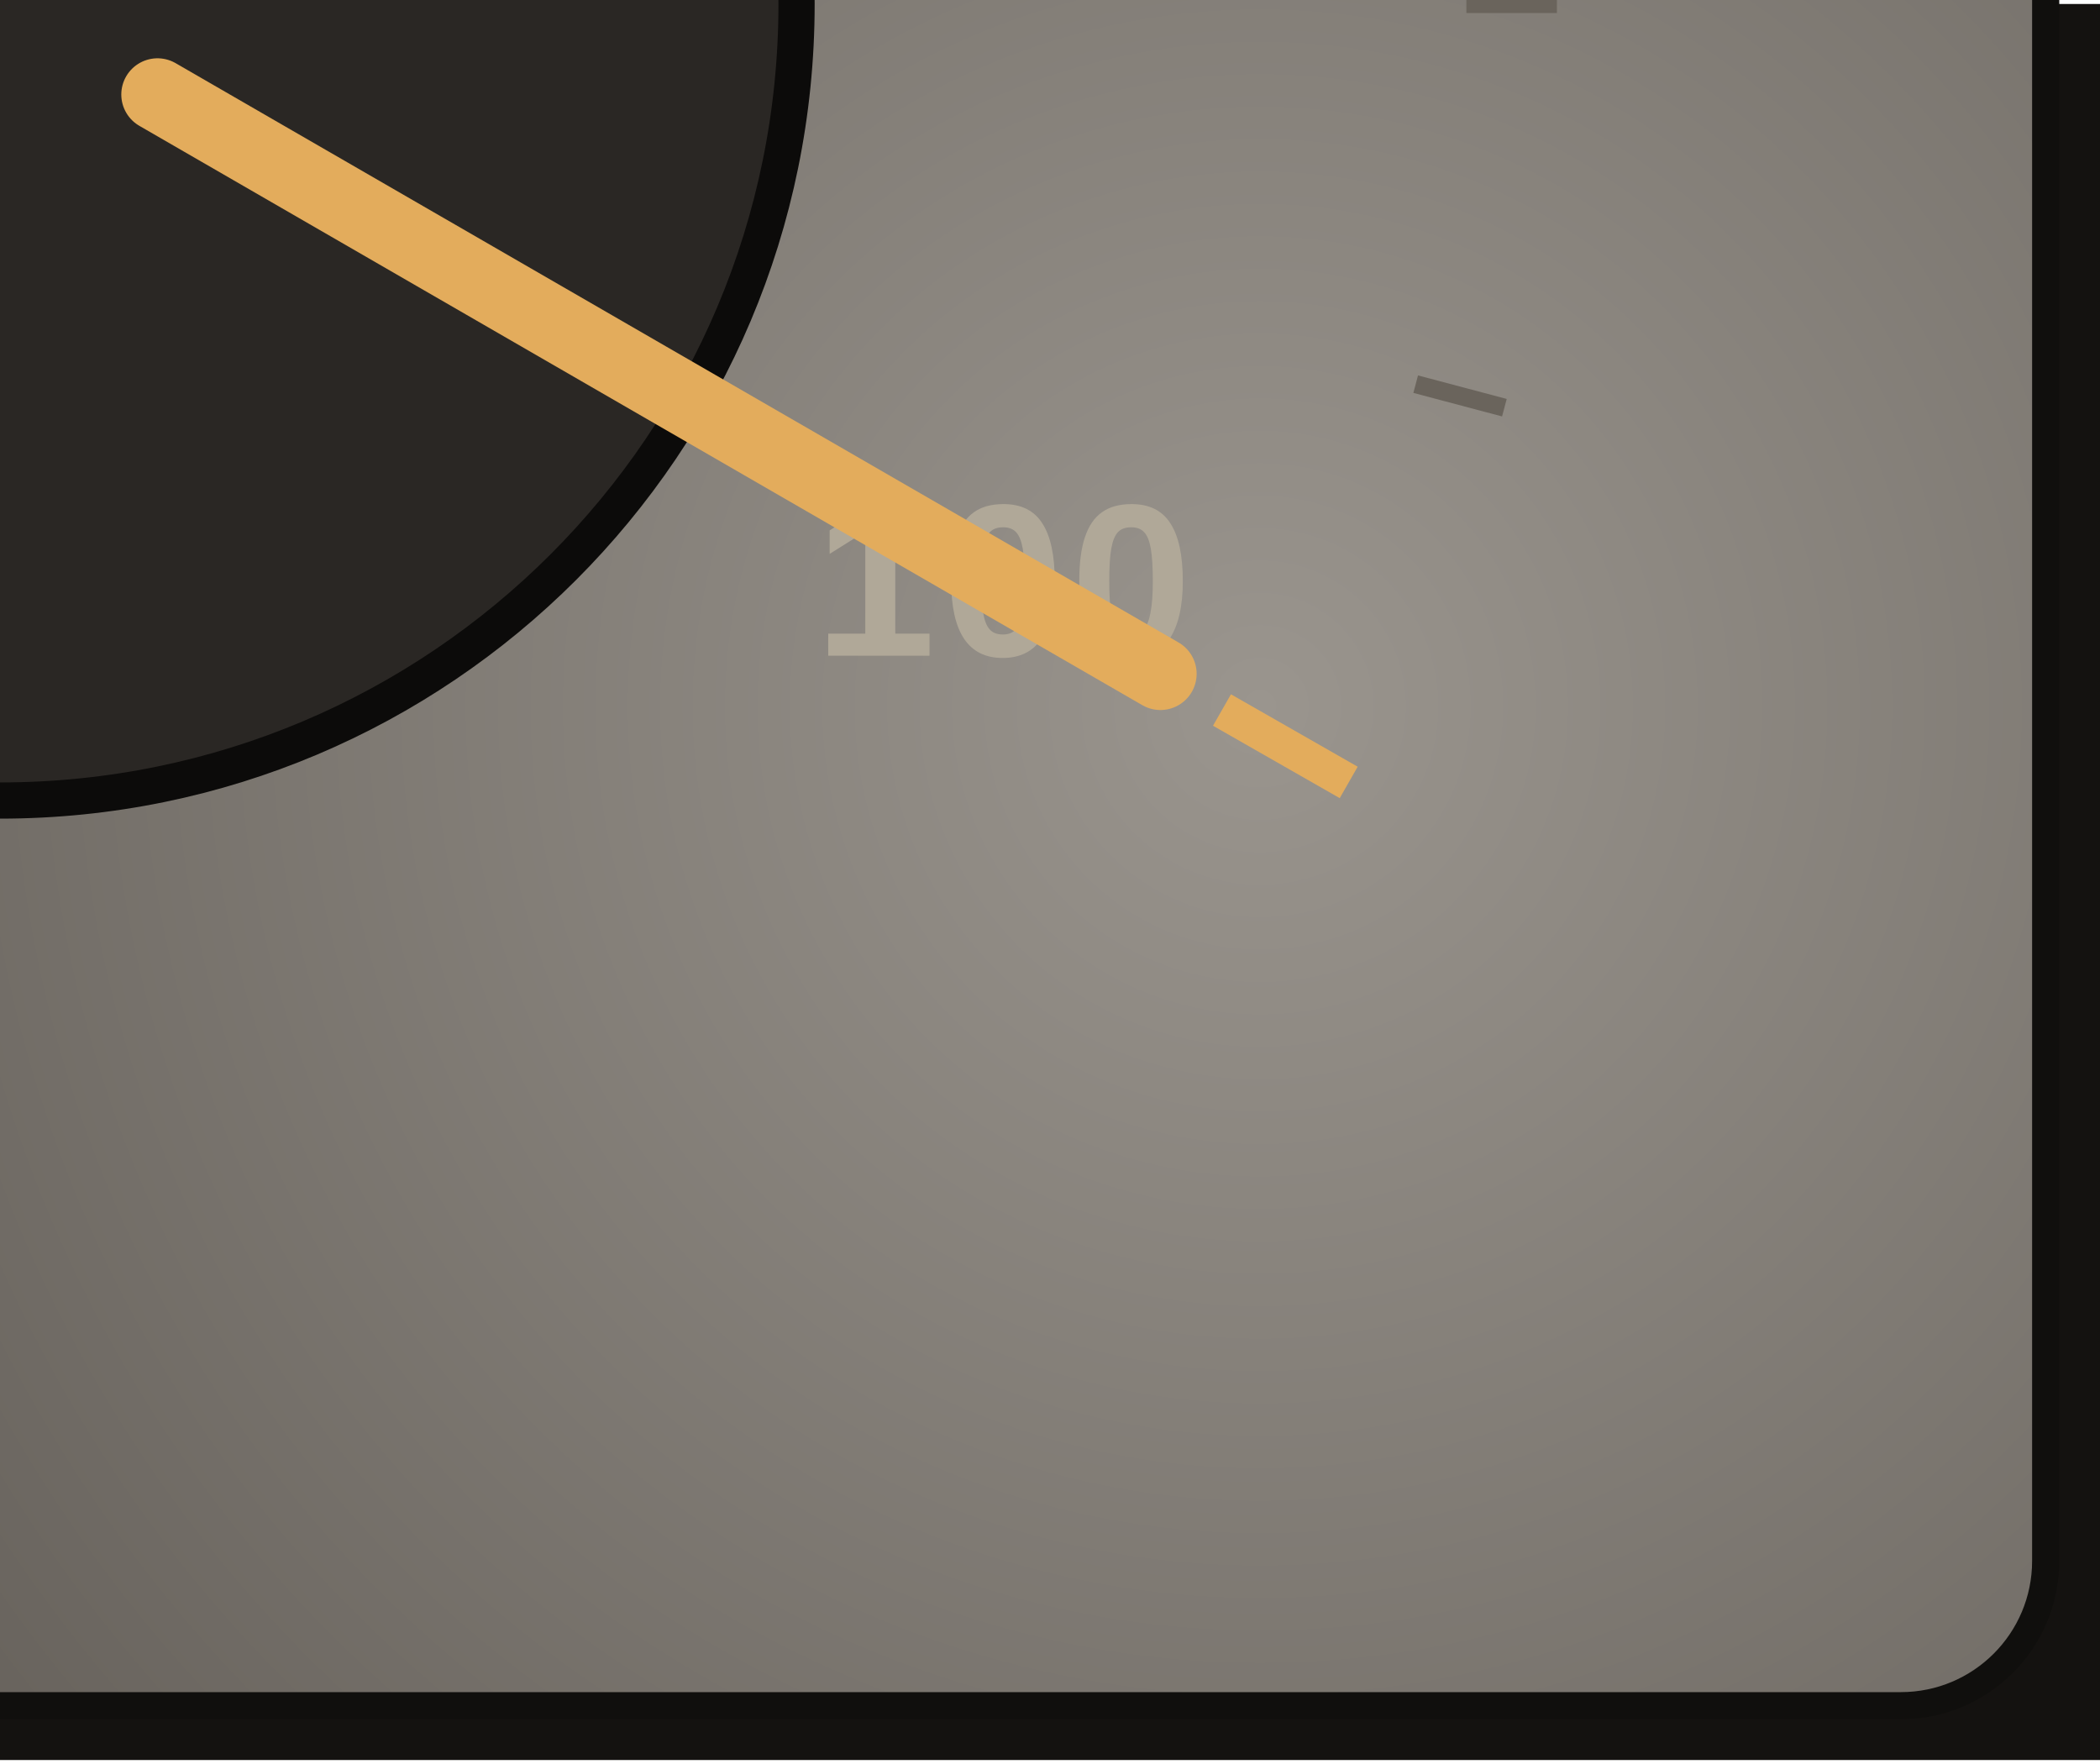
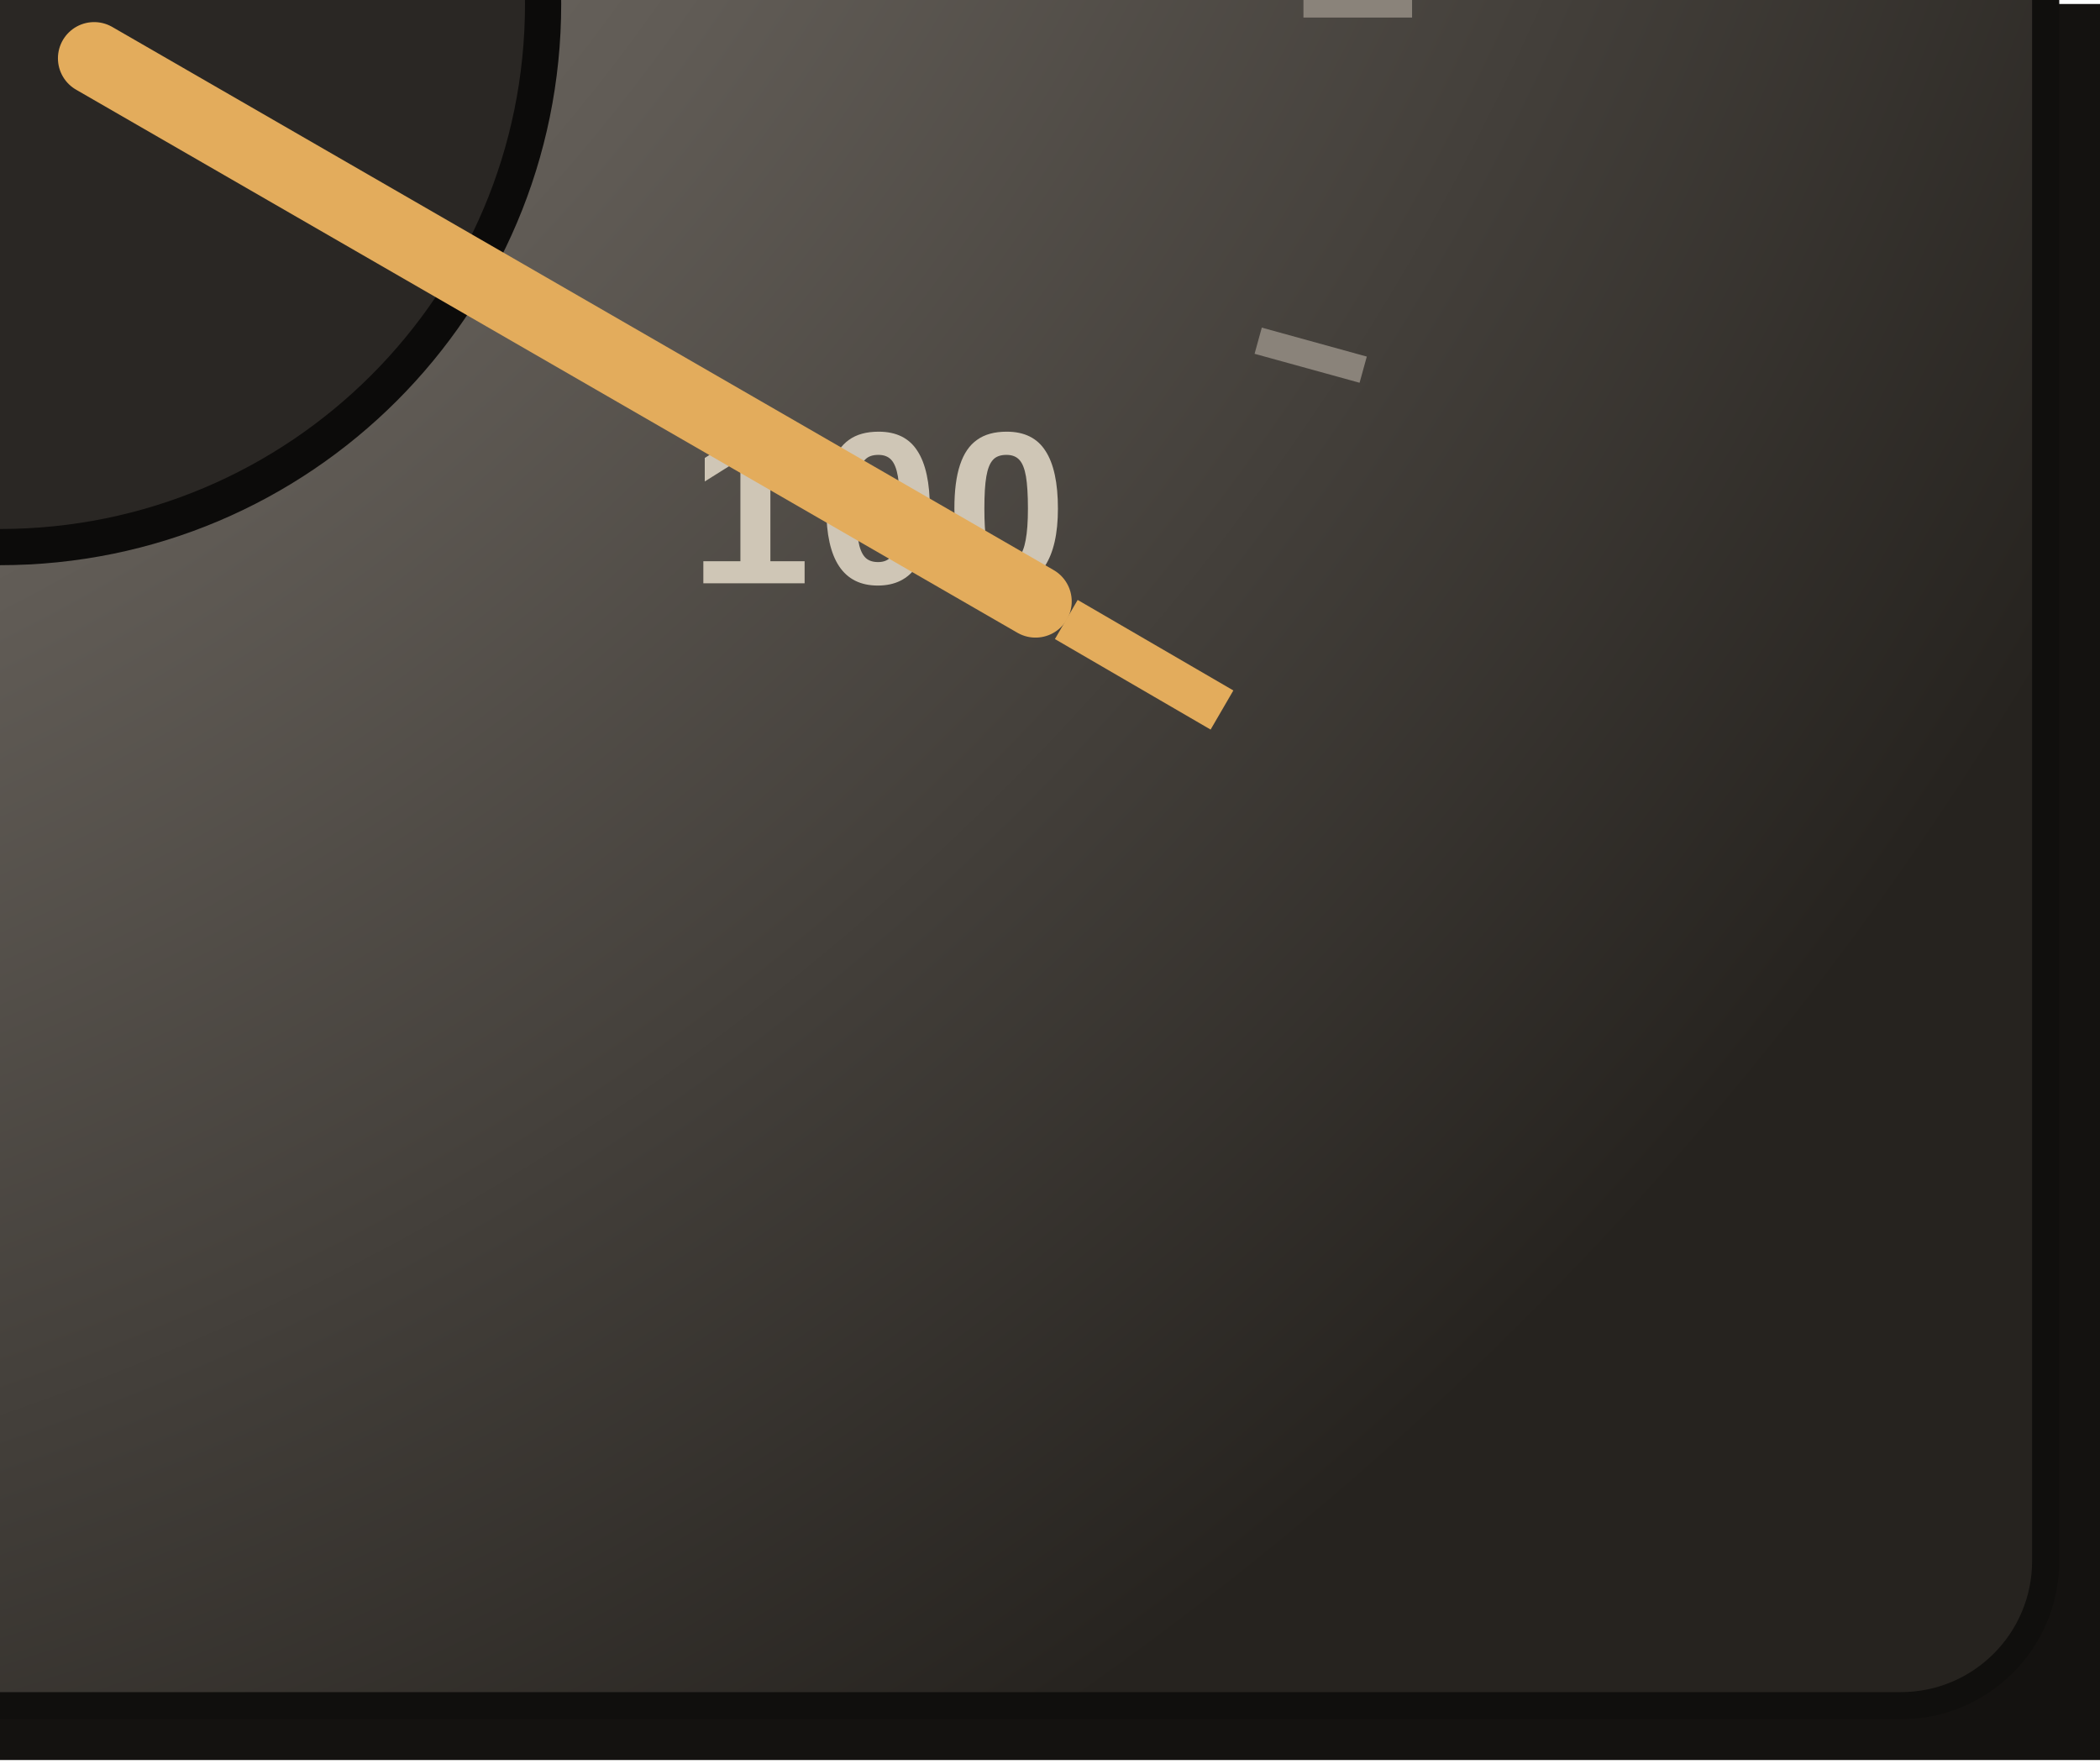
<svg xmlns="http://www.w3.org/2000/svg" width="100" height="84" viewBox="0 0 116 97">
  <rect x="0" y="0" width="116" height="97" fill="#141210" />
  <defs>
-     <radialGradient id="bz" cx="69.6" cy="38.8" r="185.6" gradientUnits="userSpaceOnUse">
+     <radialGradient id="bz" cx="-46.4" cy="-58.2" r="185.6" gradientUnits="userSpaceOnUse">
      <stop offset="0" stop-color="#9a958e" />
      <stop offset="0.55" stop-color="#615c56" />
      <stop offset="1" stop-color="#26231f" />
    </radialGradient>
  </defs>
  <rect x="-113.0" y="-94.0" width="226.0" height="188.0" rx="8" fill="url(#bz)" stroke="#100f0d" stroke-width="1.5" />
-   <line x1="81.0" y1="-0.0" x2="86.0" y2="-0.0" stroke="#6a645c" stroke-width="1.0" />
-   <line x1="78.2" y1="21.0" x2="83.1" y2="22.3" stroke="#6a645c" stroke-width="1.0" />
-   <line x1="67.5" y1="39.0" x2="74.5" y2="43.0" stroke="#e3ac5c" stroke-width="2.0" />
-   <text x="45.0" y="36" font-size="12" font-weight="700" letter-spacing="0.4" fill="#b0a898" font-family="Arial, sans-serif">100</text>
-   <circle cx="0.0" cy="0.0" r="44.0" fill="#2a2724" stroke="#0c0b0a" stroke-width="2" />
-   <line id="fk-needle" x1="8.7" y1="5.0" x2="64.1" y2="37.0" stroke="#e3ac5c" stroke-width="4" stroke-linecap="round" />
+   <line x1="72.0" y1="-0.0" x2="78.0" y2="-0.0" stroke="#8a837a" stroke-width="1.5" />
+   <line x1="69.5" y1="18.6" x2="75.3" y2="20.2" stroke="#8a837a" stroke-width="1.5" />
+   <line x1="58.9" y1="34.0" x2="67.5" y2="39.0" stroke="#e3ac5c" stroke-width="2.5" />
+   <text x="38.1" y="32" font-size="12" font-weight="700" letter-spacing="0.4" fill="#cfc6b6" font-family="Arial, sans-serif">100</text>
+   <circle cx="0.0" cy="0.0" r="30.0" fill="#2a2724" stroke="#0c0b0a" stroke-width="2" />
+   <line id="fk-needle" x1="5.2" y1="3.0" x2="57.2" y2="33.0" stroke="#e3ac5c" stroke-width="4" stroke-linecap="round" />
</svg>
